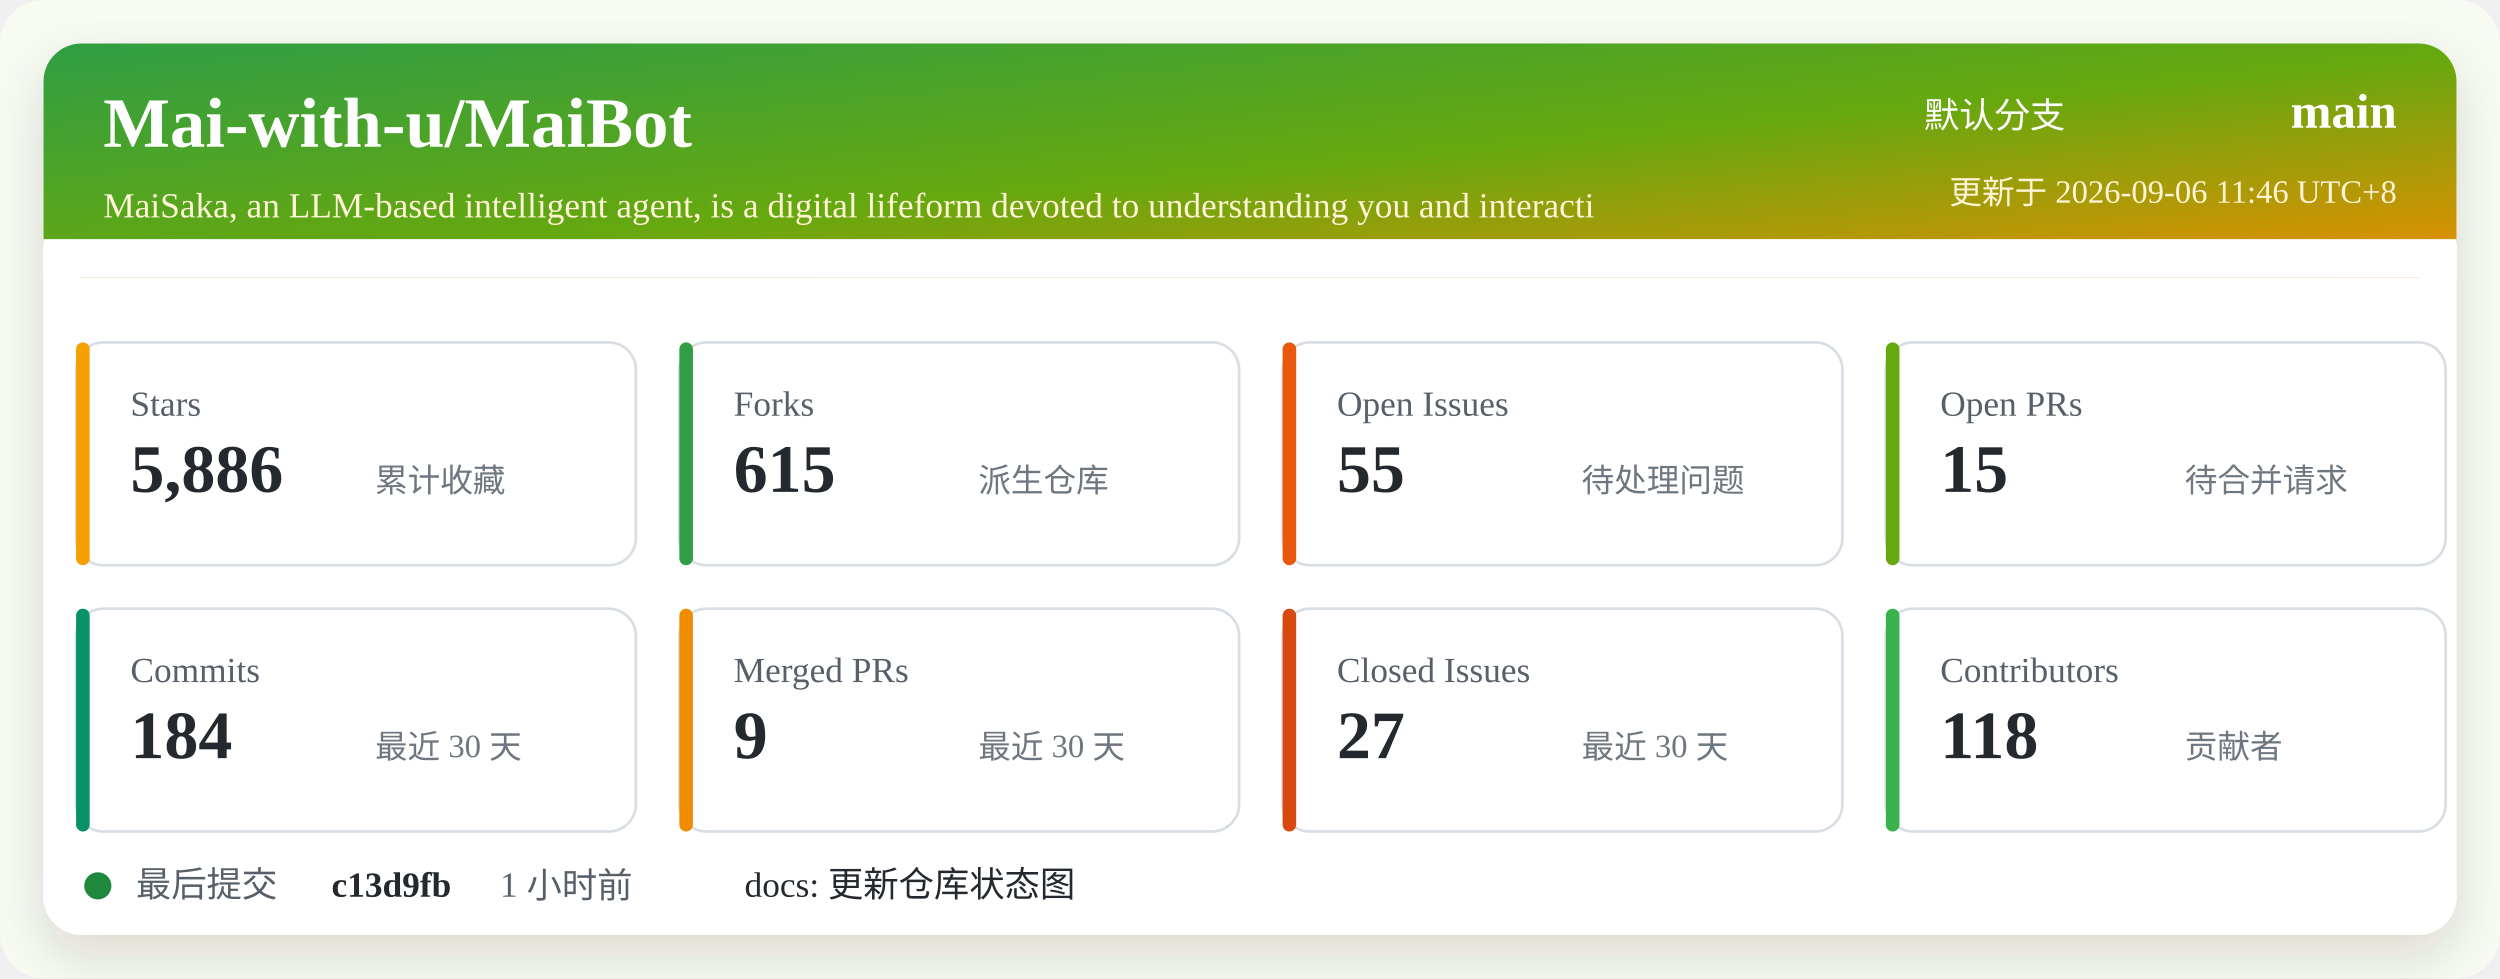
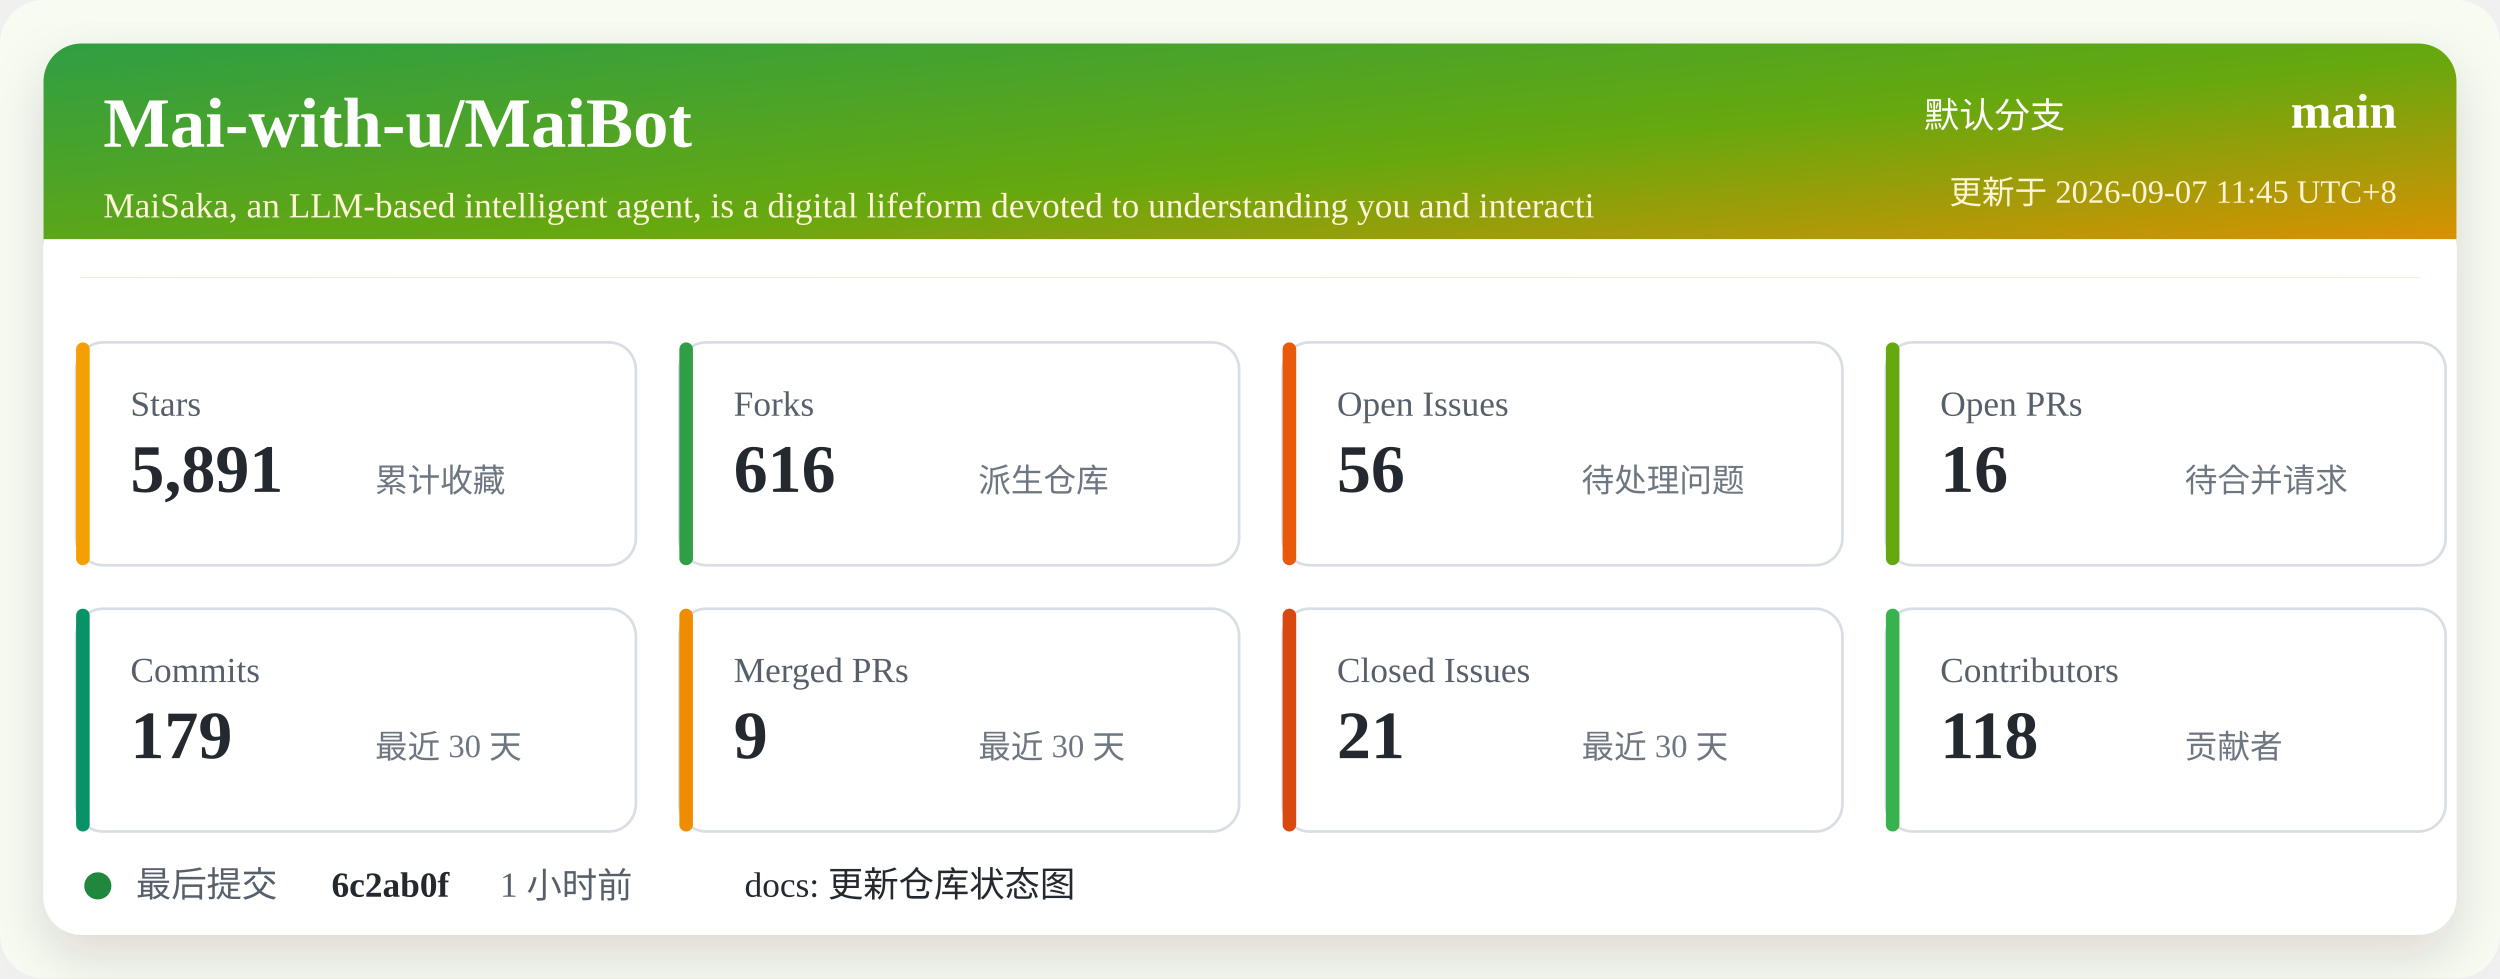
<svg xmlns="http://www.w3.org/2000/svg" width="920" height="360" viewBox="0 0 920 360" role="img" aria-labelledby="title desc">
  <defs>
    <linearGradient id="header" x1="0" x2="1" y1="0" y2="1">
      <stop offset="0%" stop-color="#2f9e44" />
      <stop offset="52%" stop-color="#66a80f" />
      <stop offset="100%" stop-color="#f08c00" />
    </linearGradient>
    <filter id="shadow" x="-5%" y="-5%" width="110%" height="110%">
      <feDropShadow dx="0" dy="8" stdDeviation="10" flood-color="#2b2318" flood-opacity="0.14" />
    </filter>
  </defs>
  <rect width="920" height="360" rx="16" fill="#f7fbf2" />
  <rect x="16" y="16" width="888" height="328" rx="14" fill="#ffffff" filter="url(#shadow)" />
  <rect x="16" y="16" width="888" height="86" rx="14" fill="url(#header)" />
  <path d="M16 88 H904 V102 H16 Z" fill="#ffffff" />
  <text x="38" y="54" fill="#ffffff" font-size="26" font-weight="700">Mai-with-u/MaiBot</text>
  <text x="38" y="80" fill="#fff4d6" font-size="13">MaiSaka, an LLM-based intelligent agent, is a digital lifeform devoted to understanding you and interacti</text>
  <text x="760" y="47" fill="#ffffff" font-size="13" text-anchor="end">默认分支</text>
  <text x="882" y="47" fill="#ffffff" font-size="18" font-weight="700" text-anchor="end">main</text>
-   <text x="882" y="75" fill="#fff4d6" font-size="12" text-anchor="end">更新于 2026-09-06 11:46 UTC+8</text>
+   <text x="882" y="75" fill="#fff4d6" font-size="12" text-anchor="end">更新于 2026-09-07 11:45 UTC+8</text>
  <g transform="translate(28 126)">
    <rect width="206" height="82" rx="10" fill="#ffffff" stroke="#d8dee4" />
    <rect x="0" y="0" width="5" height="82" rx="2.5" fill="#f59f00" />
    <text x="20" y="27" fill="#57606a" font-size="13">Stars</text>
-     <text x="20" y="55" fill="#24292f" font-size="25" font-weight="700">5,886</text>
+     <text x="20" y="55" fill="#24292f" font-size="25" font-weight="700">5,891</text>
    <text x="110" y="55" fill="#6e7781" font-size="12">累计收藏</text>
  </g>
  <g transform="translate(250 126)">
    <rect width="206" height="82" rx="10" fill="#ffffff" stroke="#d8dee4" />
    <rect x="0" y="0" width="5" height="82" rx="2.5" fill="#2f9e44" />
    <text x="20" y="27" fill="#57606a" font-size="13">Forks</text>
-     <text x="20" y="55" fill="#24292f" font-size="25" font-weight="700">615</text>
+     <text x="20" y="55" fill="#24292f" font-size="25" font-weight="700">616</text>
    <text x="110" y="55" fill="#6e7781" font-size="12">派生仓库</text>
  </g>
  <g transform="translate(472 126)">
    <rect width="206" height="82" rx="10" fill="#ffffff" stroke="#d8dee4" />
    <rect x="0" y="0" width="5" height="82" rx="2.5" fill="#e8590c" />
    <text x="20" y="27" fill="#57606a" font-size="13">Open Issues</text>
-     <text x="20" y="55" fill="#24292f" font-size="25" font-weight="700">55</text>
+     <text x="20" y="55" fill="#24292f" font-size="25" font-weight="700">56</text>
    <text x="110" y="55" fill="#6e7781" font-size="12">待处理问题</text>
  </g>
  <g transform="translate(694 126)">
    <rect width="206" height="82" rx="10" fill="#ffffff" stroke="#d8dee4" />
    <rect x="0" y="0" width="5" height="82" rx="2.5" fill="#66a80f" />
    <text x="20" y="27" fill="#57606a" font-size="13">Open PRs</text>
-     <text x="20" y="55" fill="#24292f" font-size="25" font-weight="700">15</text>
+     <text x="20" y="55" fill="#24292f" font-size="25" font-weight="700">16</text>
    <text x="110" y="55" fill="#6e7781" font-size="12">待合并请求</text>
  </g>
  <g transform="translate(28 224)">
    <rect width="206" height="82" rx="10" fill="#ffffff" stroke="#d8dee4" />
    <rect x="0" y="0" width="5" height="82" rx="2.5" fill="#099268" />
    <text x="20" y="27" fill="#57606a" font-size="13">Commits</text>
-     <text x="20" y="55" fill="#24292f" font-size="25" font-weight="700">184</text>
+     <text x="20" y="55" fill="#24292f" font-size="25" font-weight="700">179</text>
    <text x="110" y="55" fill="#6e7781" font-size="12">最近 30 天</text>
  </g>
  <g transform="translate(250 224)">
    <rect width="206" height="82" rx="10" fill="#ffffff" stroke="#d8dee4" />
    <rect x="0" y="0" width="5" height="82" rx="2.5" fill="#f08c00" />
    <text x="20" y="27" fill="#57606a" font-size="13">Merged PRs</text>
    <text x="20" y="55" fill="#24292f" font-size="25" font-weight="700">9</text>
    <text x="110" y="55" fill="#6e7781" font-size="12">最近 30 天</text>
  </g>
  <g transform="translate(472 224)">
    <rect width="206" height="82" rx="10" fill="#ffffff" stroke="#d8dee4" />
    <rect x="0" y="0" width="5" height="82" rx="2.5" fill="#d9480f" />
    <text x="20" y="27" fill="#57606a" font-size="13">Closed Issues</text>
-     <text x="20" y="55" fill="#24292f" font-size="25" font-weight="700">27</text>
+     <text x="20" y="55" fill="#24292f" font-size="25" font-weight="700">21</text>
    <text x="110" y="55" fill="#6e7781" font-size="12">最近 30 天</text>
  </g>
  <g transform="translate(694 224)">
    <rect width="206" height="82" rx="10" fill="#ffffff" stroke="#d8dee4" />
    <rect x="0" y="0" width="5" height="82" rx="2.5" fill="#37b24d" />
    <text x="20" y="27" fill="#57606a" font-size="13">Contributors</text>
    <text x="20" y="55" fill="#24292f" font-size="25" font-weight="700">118</text>
    <text x="110" y="55" fill="#6e7781" font-size="12">贡献者</text>
  </g>
  <g transform="translate(28 318)">
    <circle cx="8" cy="8" r="5" fill="#1f883d" />
    <text x="22" y="12" fill="#57606a" font-size="13">最后提交</text>
-     <text x="94" y="12" fill="#24292f" font-size="13" font-weight="700">c13d9fb</text>
+     <text x="94" y="12" fill="#24292f" font-size="13" font-weight="700">6c2ab0f</text>
    <text x="156" y="12" fill="#57606a" font-size="13">1 小时前</text>
    <text x="246" y="12" fill="#24292f" font-size="13">docs: 更新仓库状态图</text>
  </g>
</svg>
